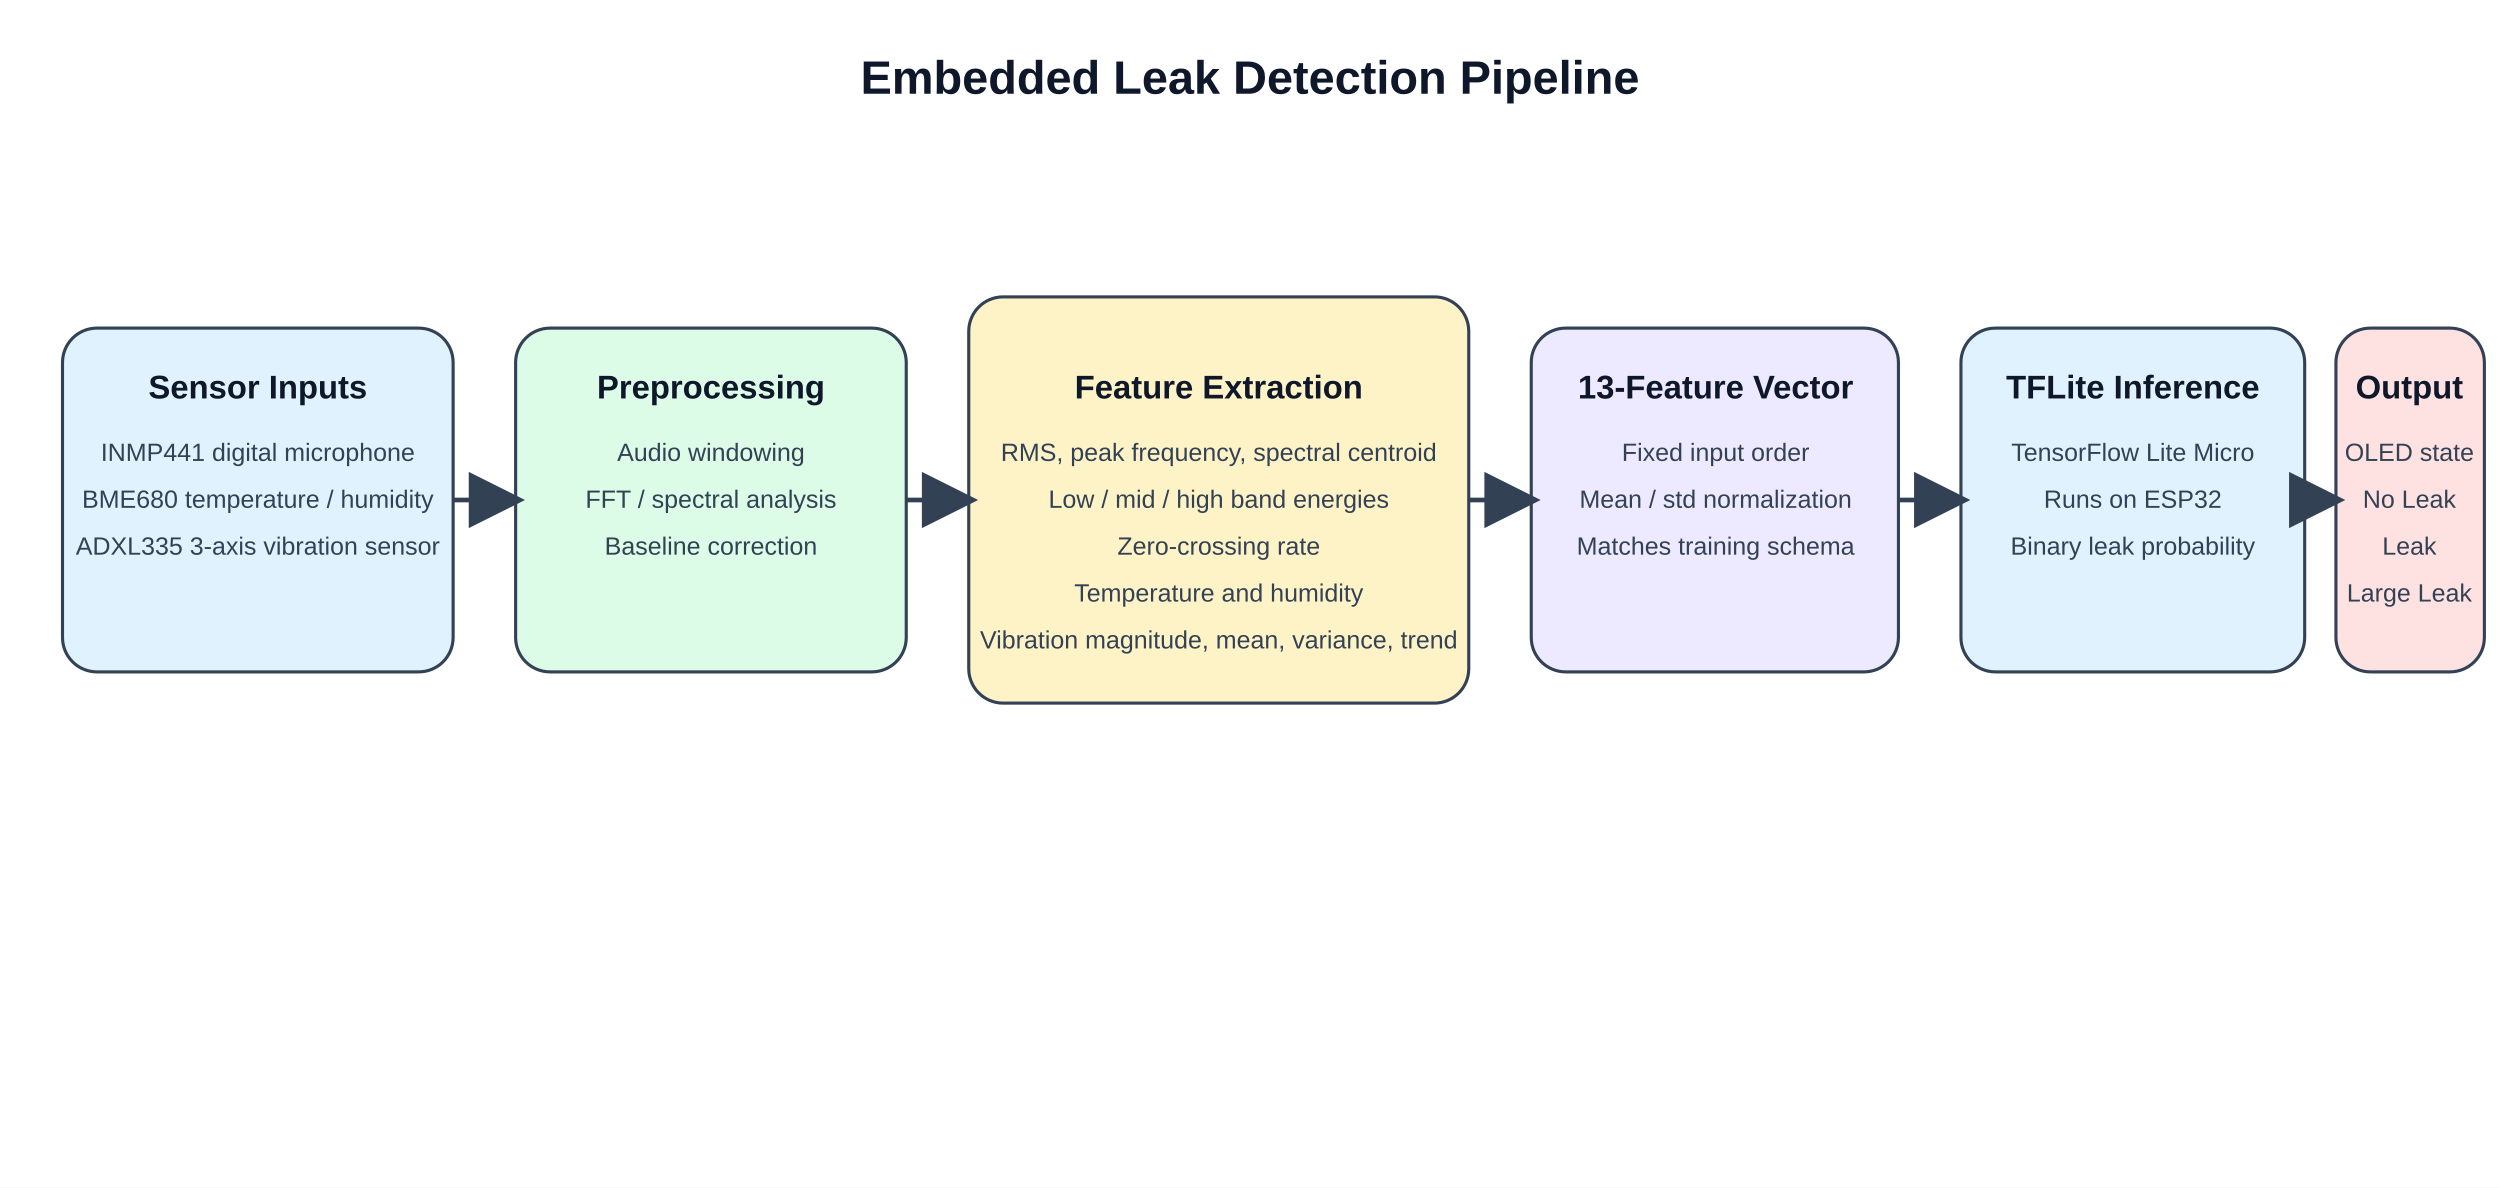
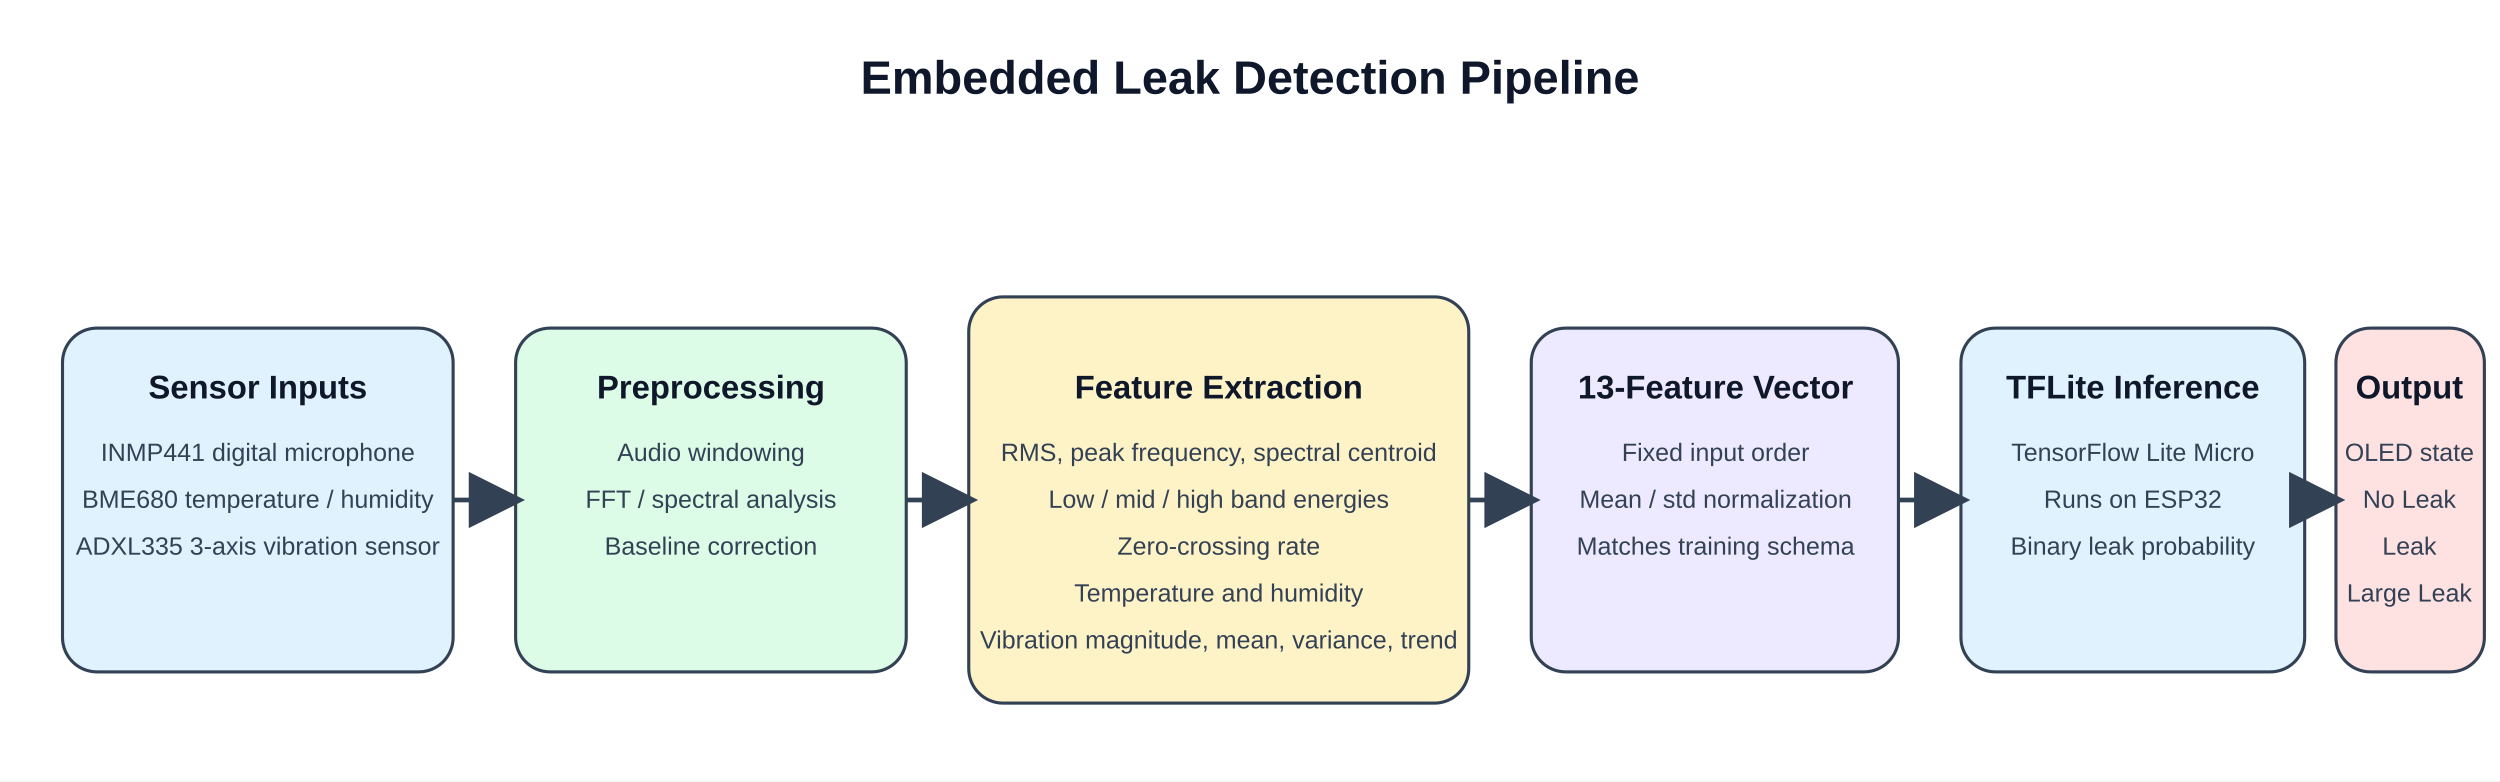
- <svg xmlns="http://www.w3.org/2000/svg" width="1600" height="760" viewBox="0 0 1600 760">
+ <svg xmlns="http://www.w3.org/2000/svg" width="1600" height="500" viewBox="0 0 1600 500">
  <defs>
    <marker id="arrow" markerWidth="12" markerHeight="12" refX="10" refY="6" orient="auto" markerUnits="strokeWidth">
      <path d="M0,0 L12,6 L0,12 z" fill="#334155" />
    </marker>
    <style>
      .title { font: 700 30px Arial, sans-serif; fill: #0f172a; }
      .box { stroke: #334155; stroke-width: 2; rx: 22; ry: 22; }
      .h1 { font: 700 21px Arial, sans-serif; fill: #0f172a; }
      .body { font: 16px Arial, sans-serif; fill: #334155; }
      .arrow { stroke: #334155; stroke-width: 3; fill: none; marker-end: url(#arrow); }
    </style>
  </defs>
-   <rect x="0" y="0" width="1600" height="760" fill="#ffffff" />
+   <rect x="0" y="0" width="1600" height="500" fill="#ffffff" />
  <text x="800" y="60" text-anchor="middle" class="title">Embedded Leak Detection Pipeline</text>
  <rect x="40" y="210" width="250" height="220" class="box" fill="#e0f2fe" />
  <text x="165" y="255" text-anchor="middle" class="h1">Sensor Inputs</text>
  <text x="165" y="295" text-anchor="middle" class="body">INMP441 digital microphone</text>
  <text x="165" y="325" text-anchor="middle" class="body">BME680 temperature / humidity</text>
  <text x="165" y="355" text-anchor="middle" class="body">ADXL335 3-axis vibration sensor</text>
  <rect x="330" y="210" width="250" height="220" class="box" fill="#dcfce7" />
  <text x="455" y="255" text-anchor="middle" class="h1">Preprocessing</text>
  <text x="455" y="295" text-anchor="middle" class="body">Audio windowing</text>
  <text x="455" y="325" text-anchor="middle" class="body">FFT / spectral analysis</text>
  <text x="455" y="355" text-anchor="middle" class="body">Baseline correction</text>
  <rect x="620" y="190" width="320" height="260" class="box" fill="#fef3c7" />
  <text x="780" y="255" text-anchor="middle" class="h1">Feature Extraction</text>
  <text x="780" y="295" text-anchor="middle" class="body">RMS, peak frequency, spectral centroid</text>
  <text x="780" y="325" text-anchor="middle" class="body">Low / mid / high band energies</text>
  <text x="780" y="355" text-anchor="middle" class="body">Zero-crossing rate</text>
  <text x="780" y="385" text-anchor="middle" class="body">Temperature and humidity</text>
  <text x="780" y="415" text-anchor="middle" class="body">Vibration magnitude, mean, variance, trend</text>
  <rect x="980" y="210" width="235" height="220" class="box" fill="#ede9fe" />
  <text x="1098" y="255" text-anchor="middle" class="h1">13-Feature Vector</text>
  <text x="1098" y="295" text-anchor="middle" class="body">Fixed input order</text>
  <text x="1098" y="325" text-anchor="middle" class="body">Mean / std normalization</text>
  <text x="1098" y="355" text-anchor="middle" class="body">Matches training schema</text>
  <rect x="1255" y="210" width="220" height="220" class="box" fill="#e0f2fe" />
  <text x="1365" y="255" text-anchor="middle" class="h1">TFLite Inference</text>
  <text x="1365" y="295" text-anchor="middle" class="body">TensorFlow Lite Micro</text>
  <text x="1365" y="325" text-anchor="middle" class="body">Runs on ESP32</text>
  <text x="1365" y="355" text-anchor="middle" class="body">Binary leak probability</text>
  <rect x="1495" y="210" width="95" height="220" class="box" fill="#fee2e2" />
  <text x="1542" y="255" text-anchor="middle" class="h1">Output</text>
  <text x="1542" y="295" text-anchor="middle" class="body">OLED state</text>
  <text x="1542" y="325" text-anchor="middle" class="body">No Leak</text>
  <text x="1542" y="355" text-anchor="middle" class="body">Leak</text>
  <text x="1542" y="385" text-anchor="middle" class="body">Large Leak</text>
  <line x1="290" y1="320" x2="330" y2="320" class="arrow" />
  <line x1="580" y1="320" x2="620" y2="320" class="arrow" />
  <line x1="940" y1="320" x2="980" y2="320" class="arrow" />
  <line x1="1215" y1="320" x2="1255" y2="320" class="arrow" />
  <line x1="1475" y1="320" x2="1495" y2="320" class="arrow" />
</svg>
